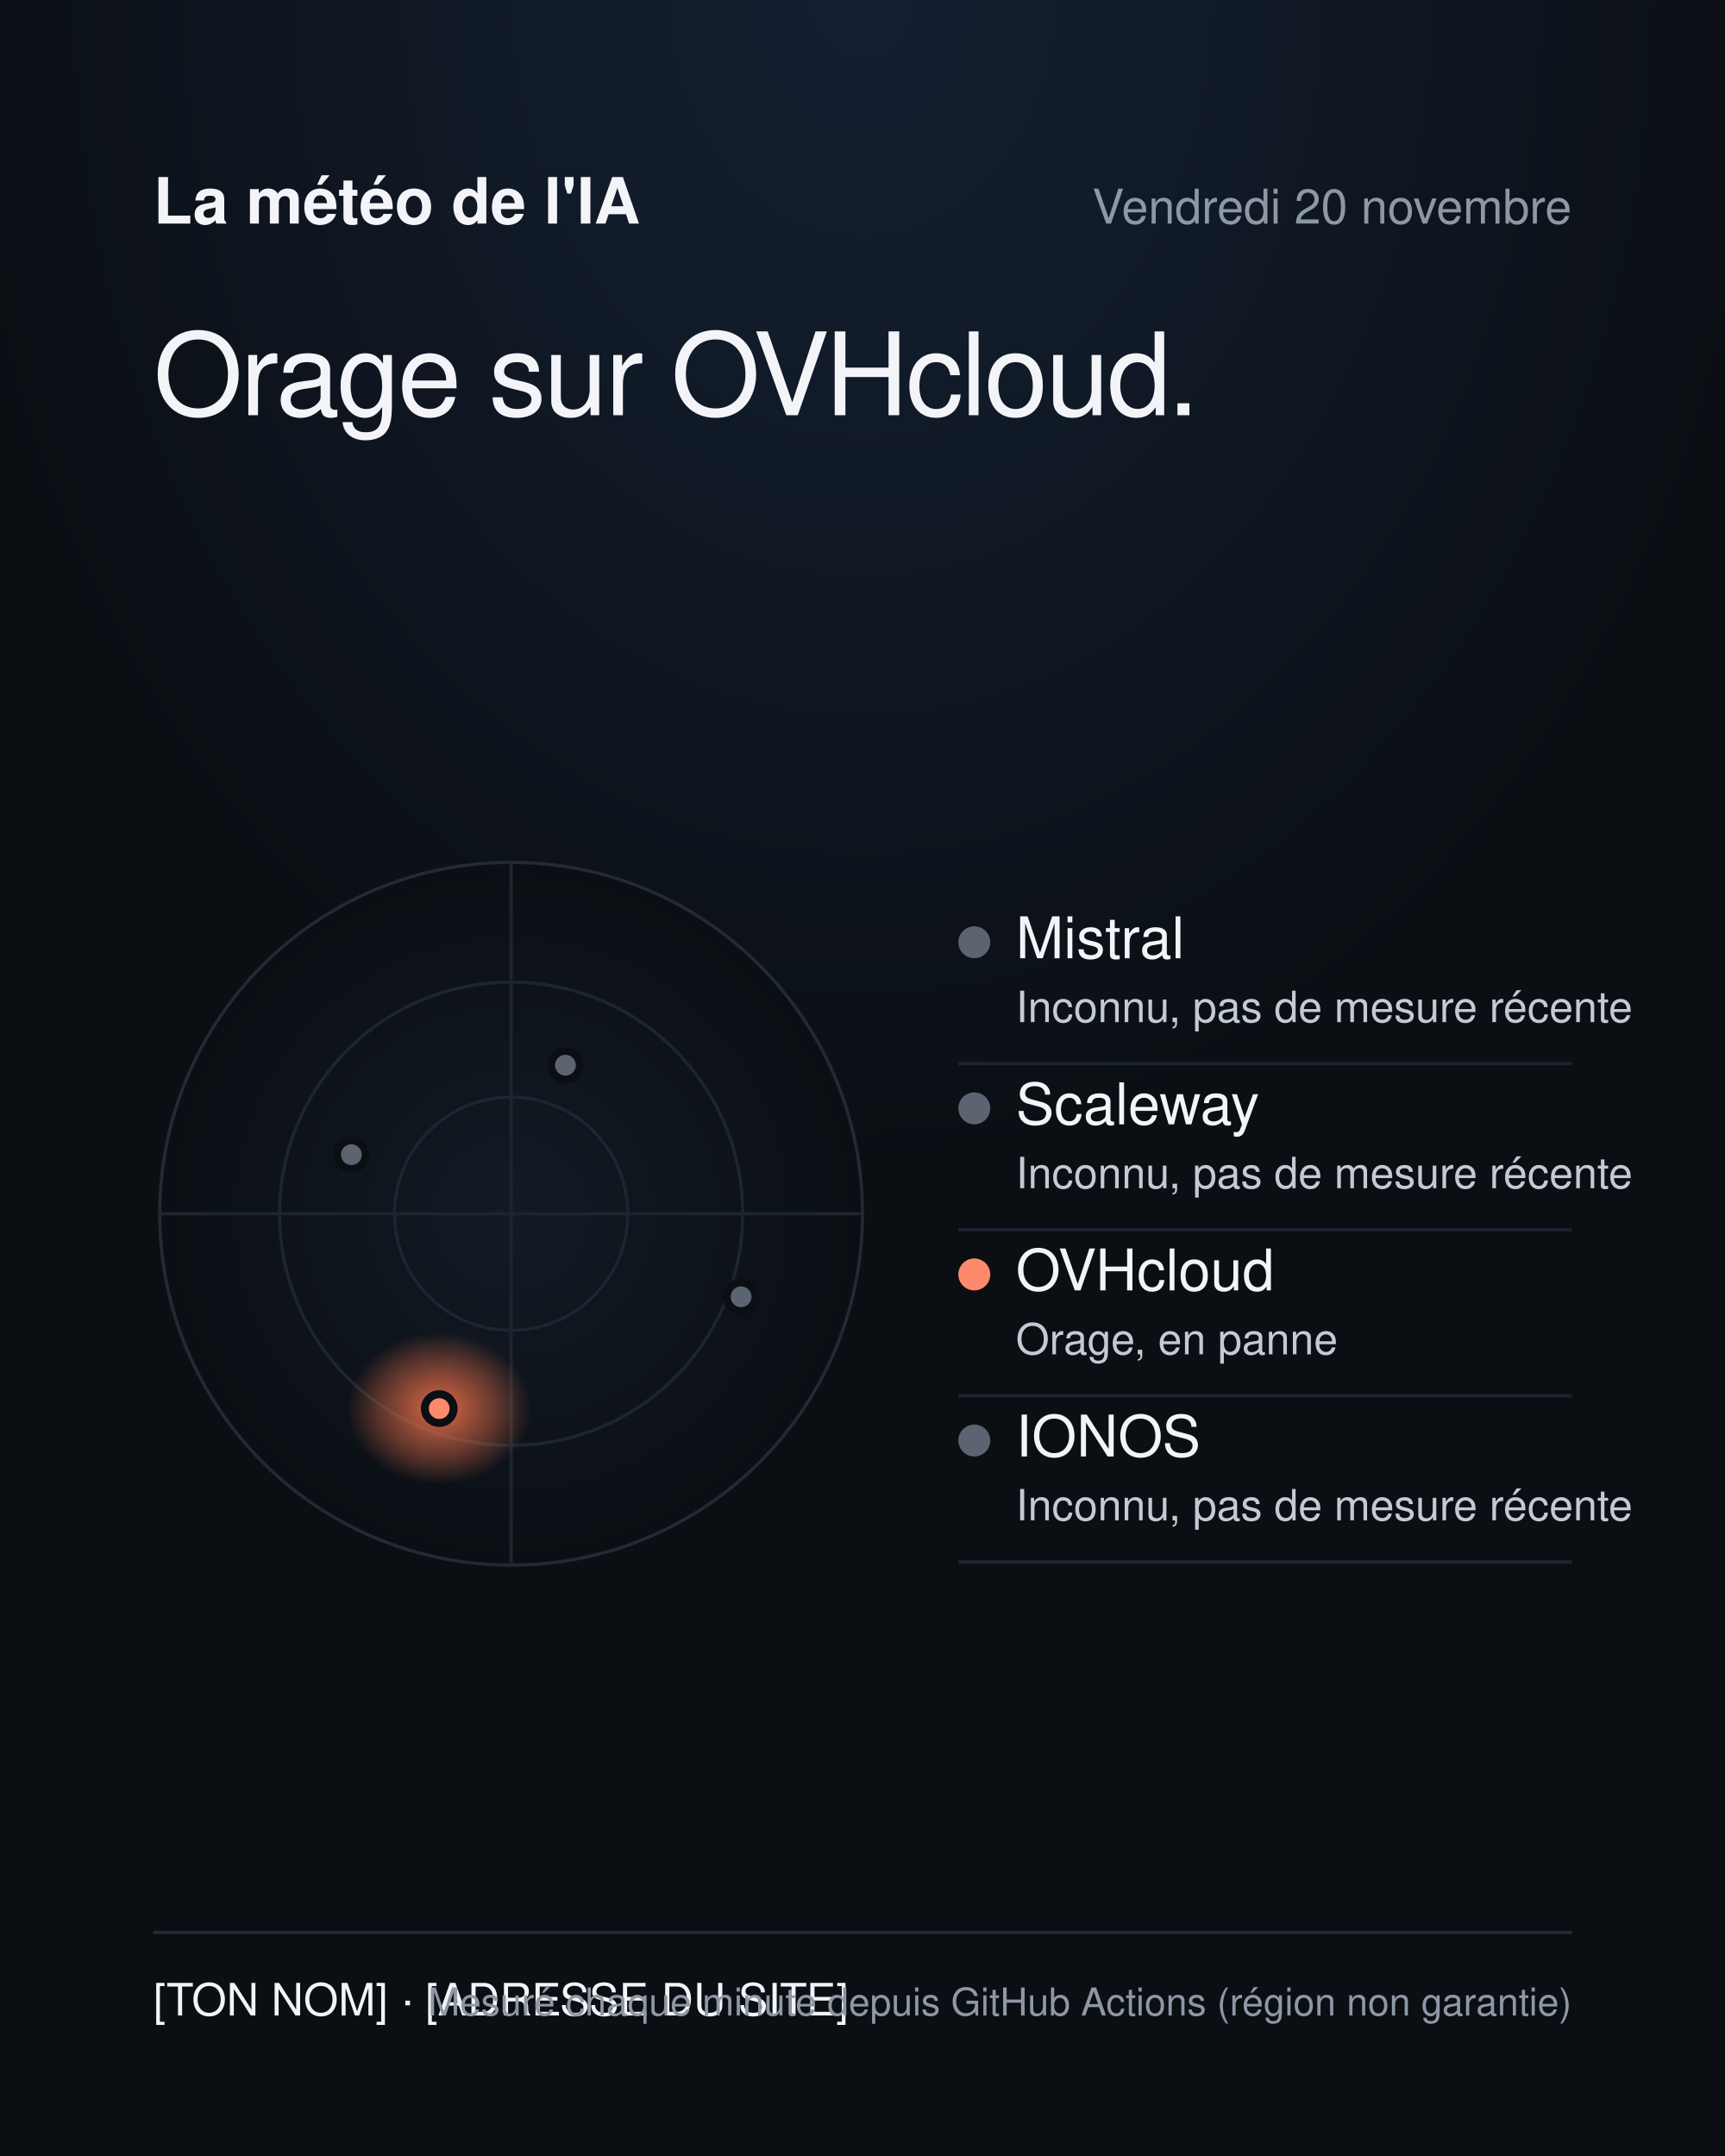
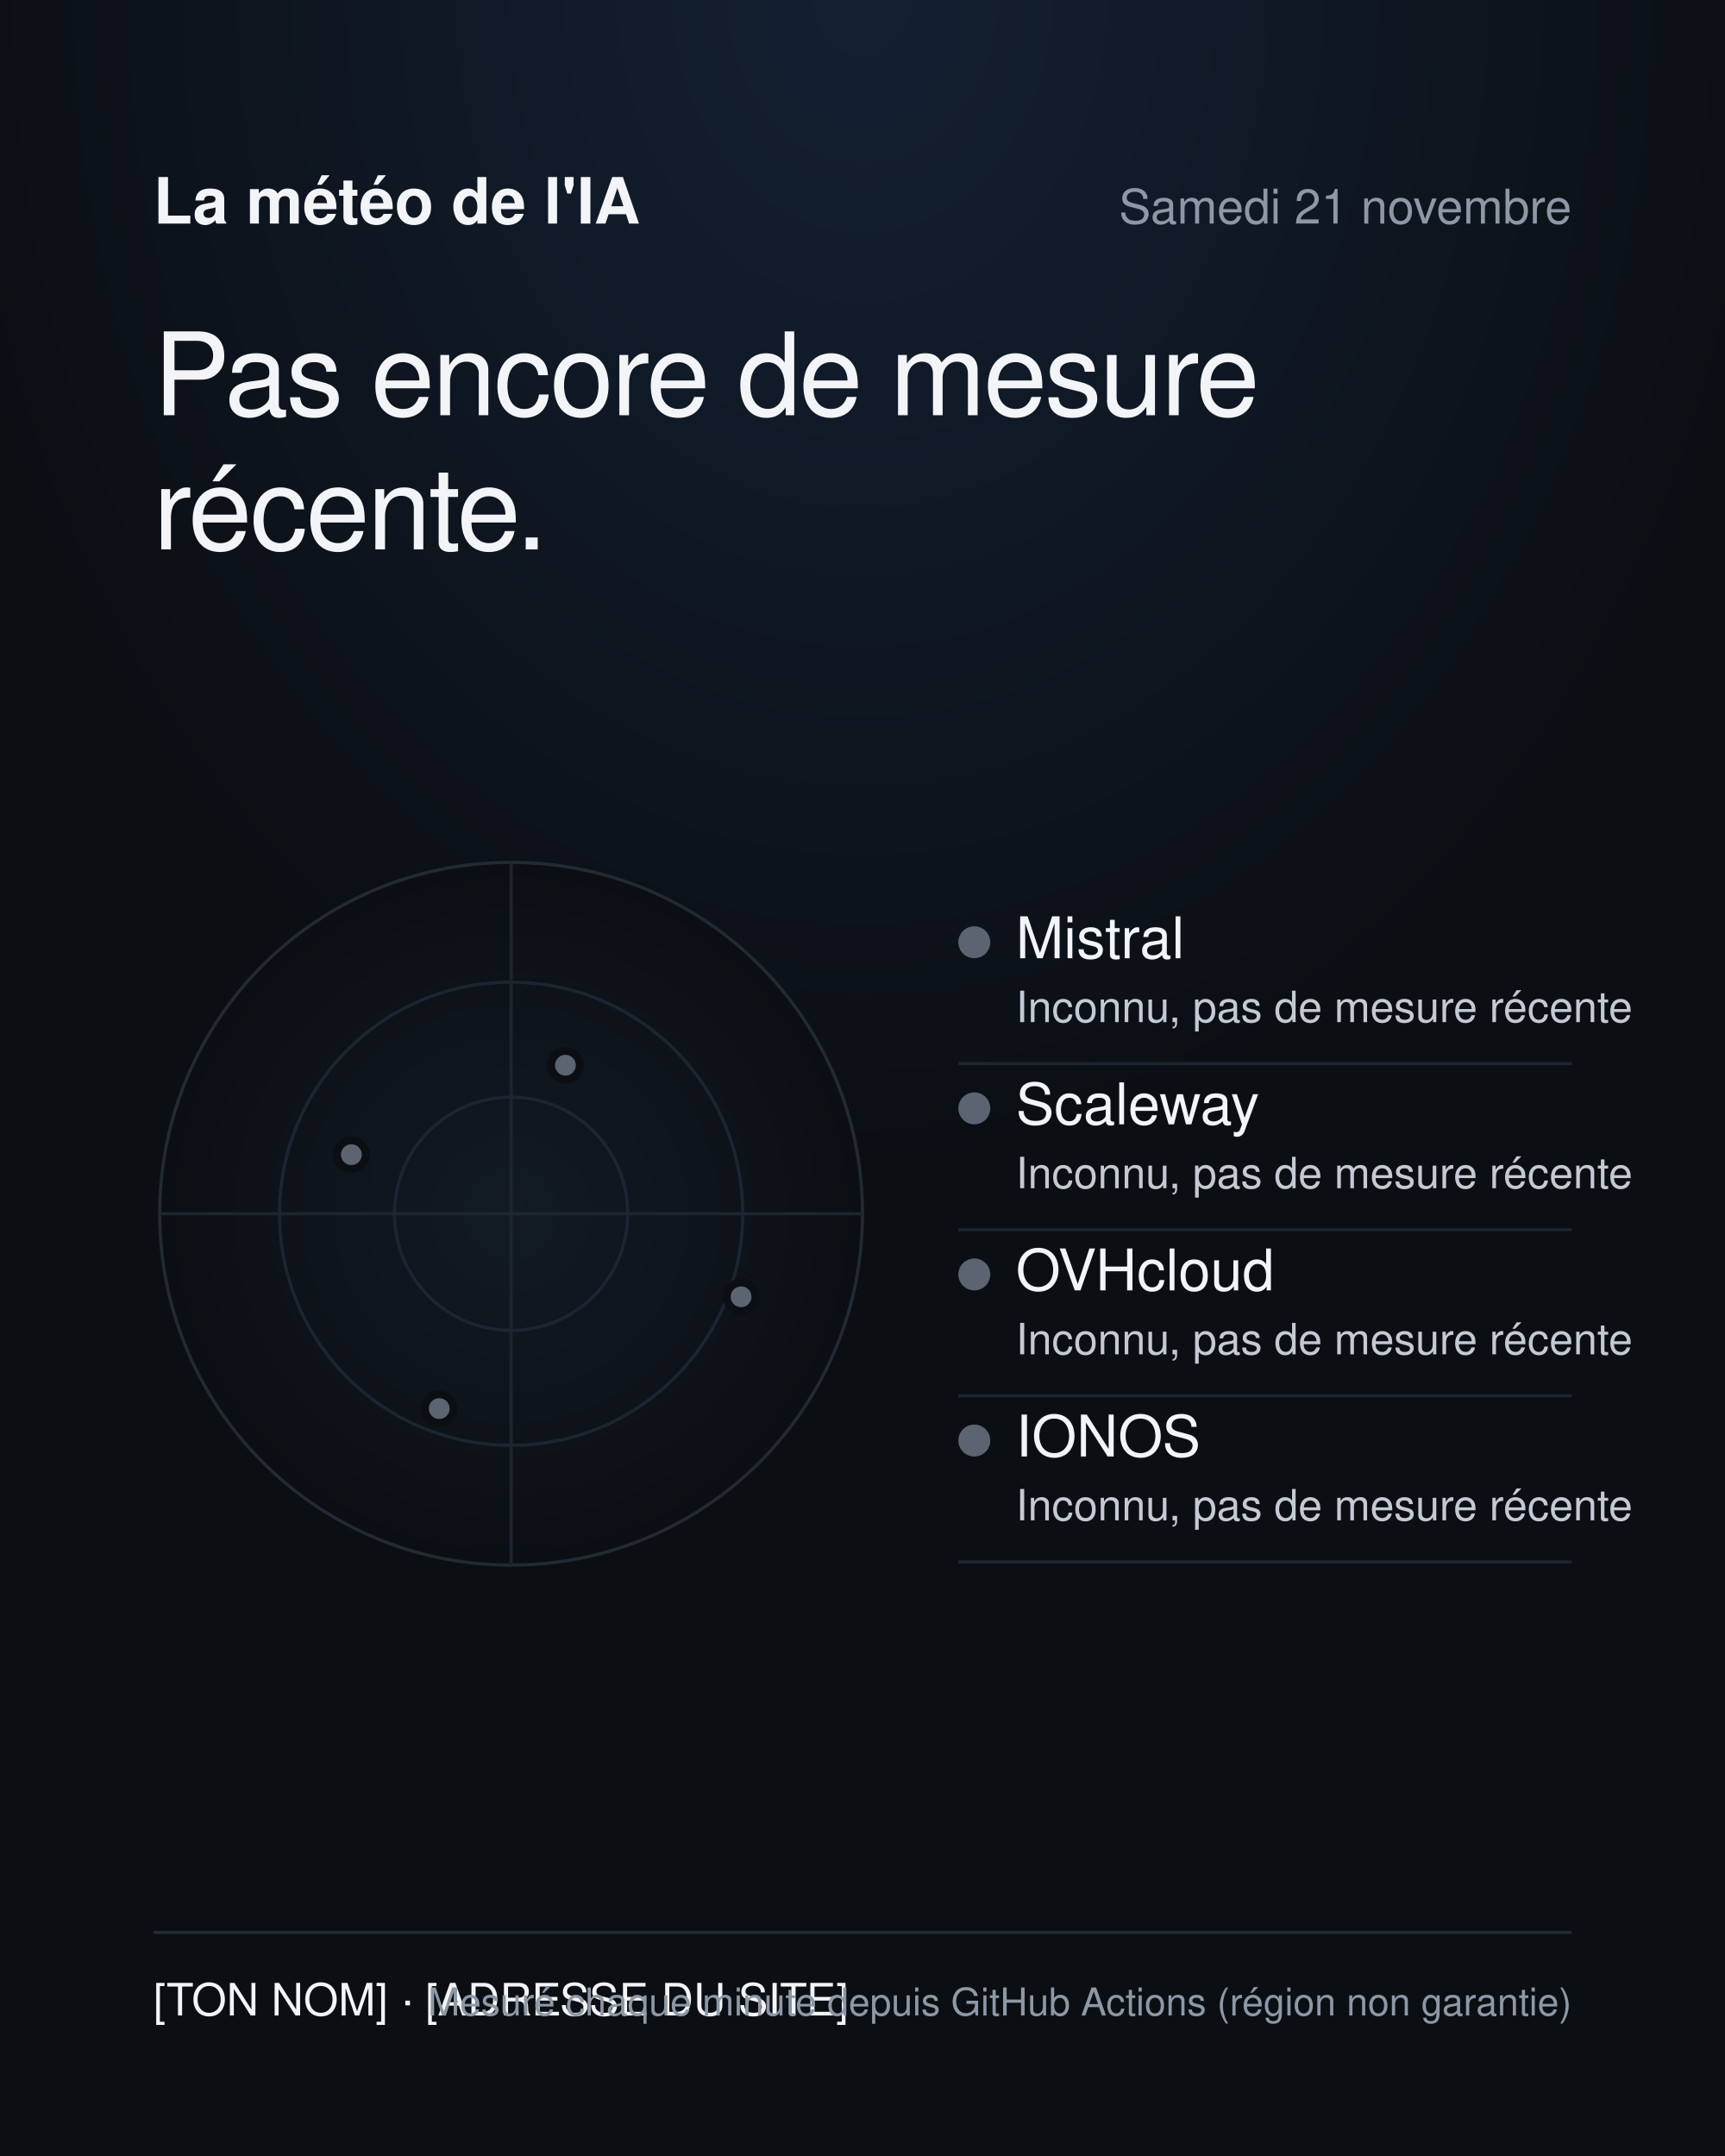
<svg xmlns="http://www.w3.org/2000/svg" width="1080" height="1350" viewBox="0 0 1080 1350" font-family="Geist, Helvetica, Arial, sans-serif">
  <defs>
    <radialGradient id="ciel" cx="50%" cy="0%" r="90%">
      <stop offset="0%" stop-color="#142033" />
      <stop offset="60%" stop-color="#0B0F14" />
    </radialGradient>
    <radialGradient id="radar" cx="50%" cy="50%" r="50%">
      <stop offset="0%" stop-color="#121A24" />
      <stop offset="100%" stop-color="#0B0F14" />
    </radialGradient>
    <radialGradient id="orage">
      <stop offset="0%" stop-color="#FF7850" stop-opacity=".85" />
      <stop offset="45%" stop-color="#FF7850" stop-opacity=".35" />
      <stop offset="72%" stop-color="#FF7850" stop-opacity="0" />
    </radialGradient>
    <radialGradient id="nuage">
      <stop offset="0%" stop-color="#AEB7C2" stop-opacity=".5" />
      <stop offset="70%" stop-color="#AEB7C2" stop-opacity="0" />
    </radialGradient>
  </defs>
  <rect width="1080" height="1350" fill="url(#ciel)" />
  <text x="96" y="140" font-size="40" font-weight="600" fill="#F2F4F7">La météo de l'IA</text>
-   <text x="984" y="140" font-size="30" fill="#8E98A5" text-anchor="end">Vendredi 20 novembre</text>
-   <text x="96" y="260" font-size="72" fill="#F2F4F7" letter-spacing="-1.5">Orage sur OVHcloud.</text>
+   <text x="984" y="140" font-size="30" fill="#8E98A5" text-anchor="end">Samedi 21 novembre</text>
+   <text x="96" y="260" font-size="72" fill="#F2F4F7" letter-spacing="-1.5">Pas encore de mesure</text>
+   <text x="96" y="344" font-size="72" fill="#F2F4F7" letter-spacing="-1.5">récente.</text>
  <circle cx="320" cy="760" r="220" fill="url(#radar)" stroke="#222A33" stroke-width="2" />
  <circle cx="320" cy="760" r="145" fill="none" stroke="#1C2530" stroke-width="2" />
  <circle cx="320" cy="760" r="73" fill="none" stroke="#1C2530" stroke-width="2" />
  <line x1="100" y1="760" x2="540" y2="760" stroke="#1C2530" stroke-width="2" />
  <line x1="320" y1="540" x2="320" y2="980" stroke="#1C2530" stroke-width="2" />
  <circle cx="354" cy="667" r="9" fill="#5B6470" stroke="#0B0F14" stroke-width="5" />
  <circle cx="464" cy="812" r="9" fill="#5B6470" stroke="#0B0F14" stroke-width="5" />
-   <ellipse cx="275" cy="882" rx="80" ry="66" fill="url(#orage)" />
-   <circle cx="275" cy="882" r="9" fill="#FF8A6B" stroke="#0B0F14" stroke-width="5" />
+   <circle cx="275" cy="882" r="9" fill="#5B6470" stroke="#0B0F14" stroke-width="5" />
  <circle cx="220" cy="723" r="9" fill="#5B6470" stroke="#0B0F14" stroke-width="5" />
  <circle cx="610" cy="590" r="10" fill="#5B6470" />
  <text x="636" y="600" font-size="36" font-weight="500" fill="#F2F4F7">Mistral</text>
  <text x="636" y="640" font-size="27" fill="#C3CAD3">Inconnu, pas de mesure récente</text>
  <line x1="600" y1="666" x2="984" y2="666" stroke="#1C2530" stroke-width="2" />
  <circle cx="610" cy="694" r="10" fill="#5B6470" />
  <text x="636" y="704" font-size="36" font-weight="500" fill="#F2F4F7">Scaleway</text>
  <text x="636" y="744" font-size="27" fill="#C3CAD3">Inconnu, pas de mesure récente</text>
  <line x1="600" y1="770" x2="984" y2="770" stroke="#1C2530" stroke-width="2" />
-   <circle cx="610" cy="798" r="10" fill="#FF8A6B" />
+   <circle cx="610" cy="798" r="10" fill="#5B6470" />
  <text x="636" y="808" font-size="36" font-weight="500" fill="#F2F4F7">OVHcloud</text>
-   <text x="636" y="848" font-size="27" fill="#C3CAD3">Orage, en panne</text>
+   <text x="636" y="848" font-size="27" fill="#C3CAD3">Inconnu, pas de mesure récente</text>
  <line x1="600" y1="874" x2="984" y2="874" stroke="#1C2530" stroke-width="2" />
  <circle cx="610" cy="902" r="10" fill="#5B6470" />
  <text x="636" y="912" font-size="36" font-weight="500" fill="#F2F4F7">IONOS</text>
  <text x="636" y="952" font-size="27" fill="#C3CAD3">Inconnu, pas de mesure récente</text>
  <line x1="600" y1="978" x2="984" y2="978" stroke="#1C2530" stroke-width="2" />
  <line x1="96" y1="1210" x2="984" y2="1210" stroke="#222A33" stroke-width="2" />
  <text x="96" y="1262" font-size="28" font-weight="500" fill="#F2F4F7">[TON NOM] · [ADRESSE DU SITE]</text>
  <text x="984" y="1262" font-size="24" fill="#8E98A5" text-anchor="end">Mesuré chaque minute depuis GitHub Actions (région non garantie)</text>
</svg>
